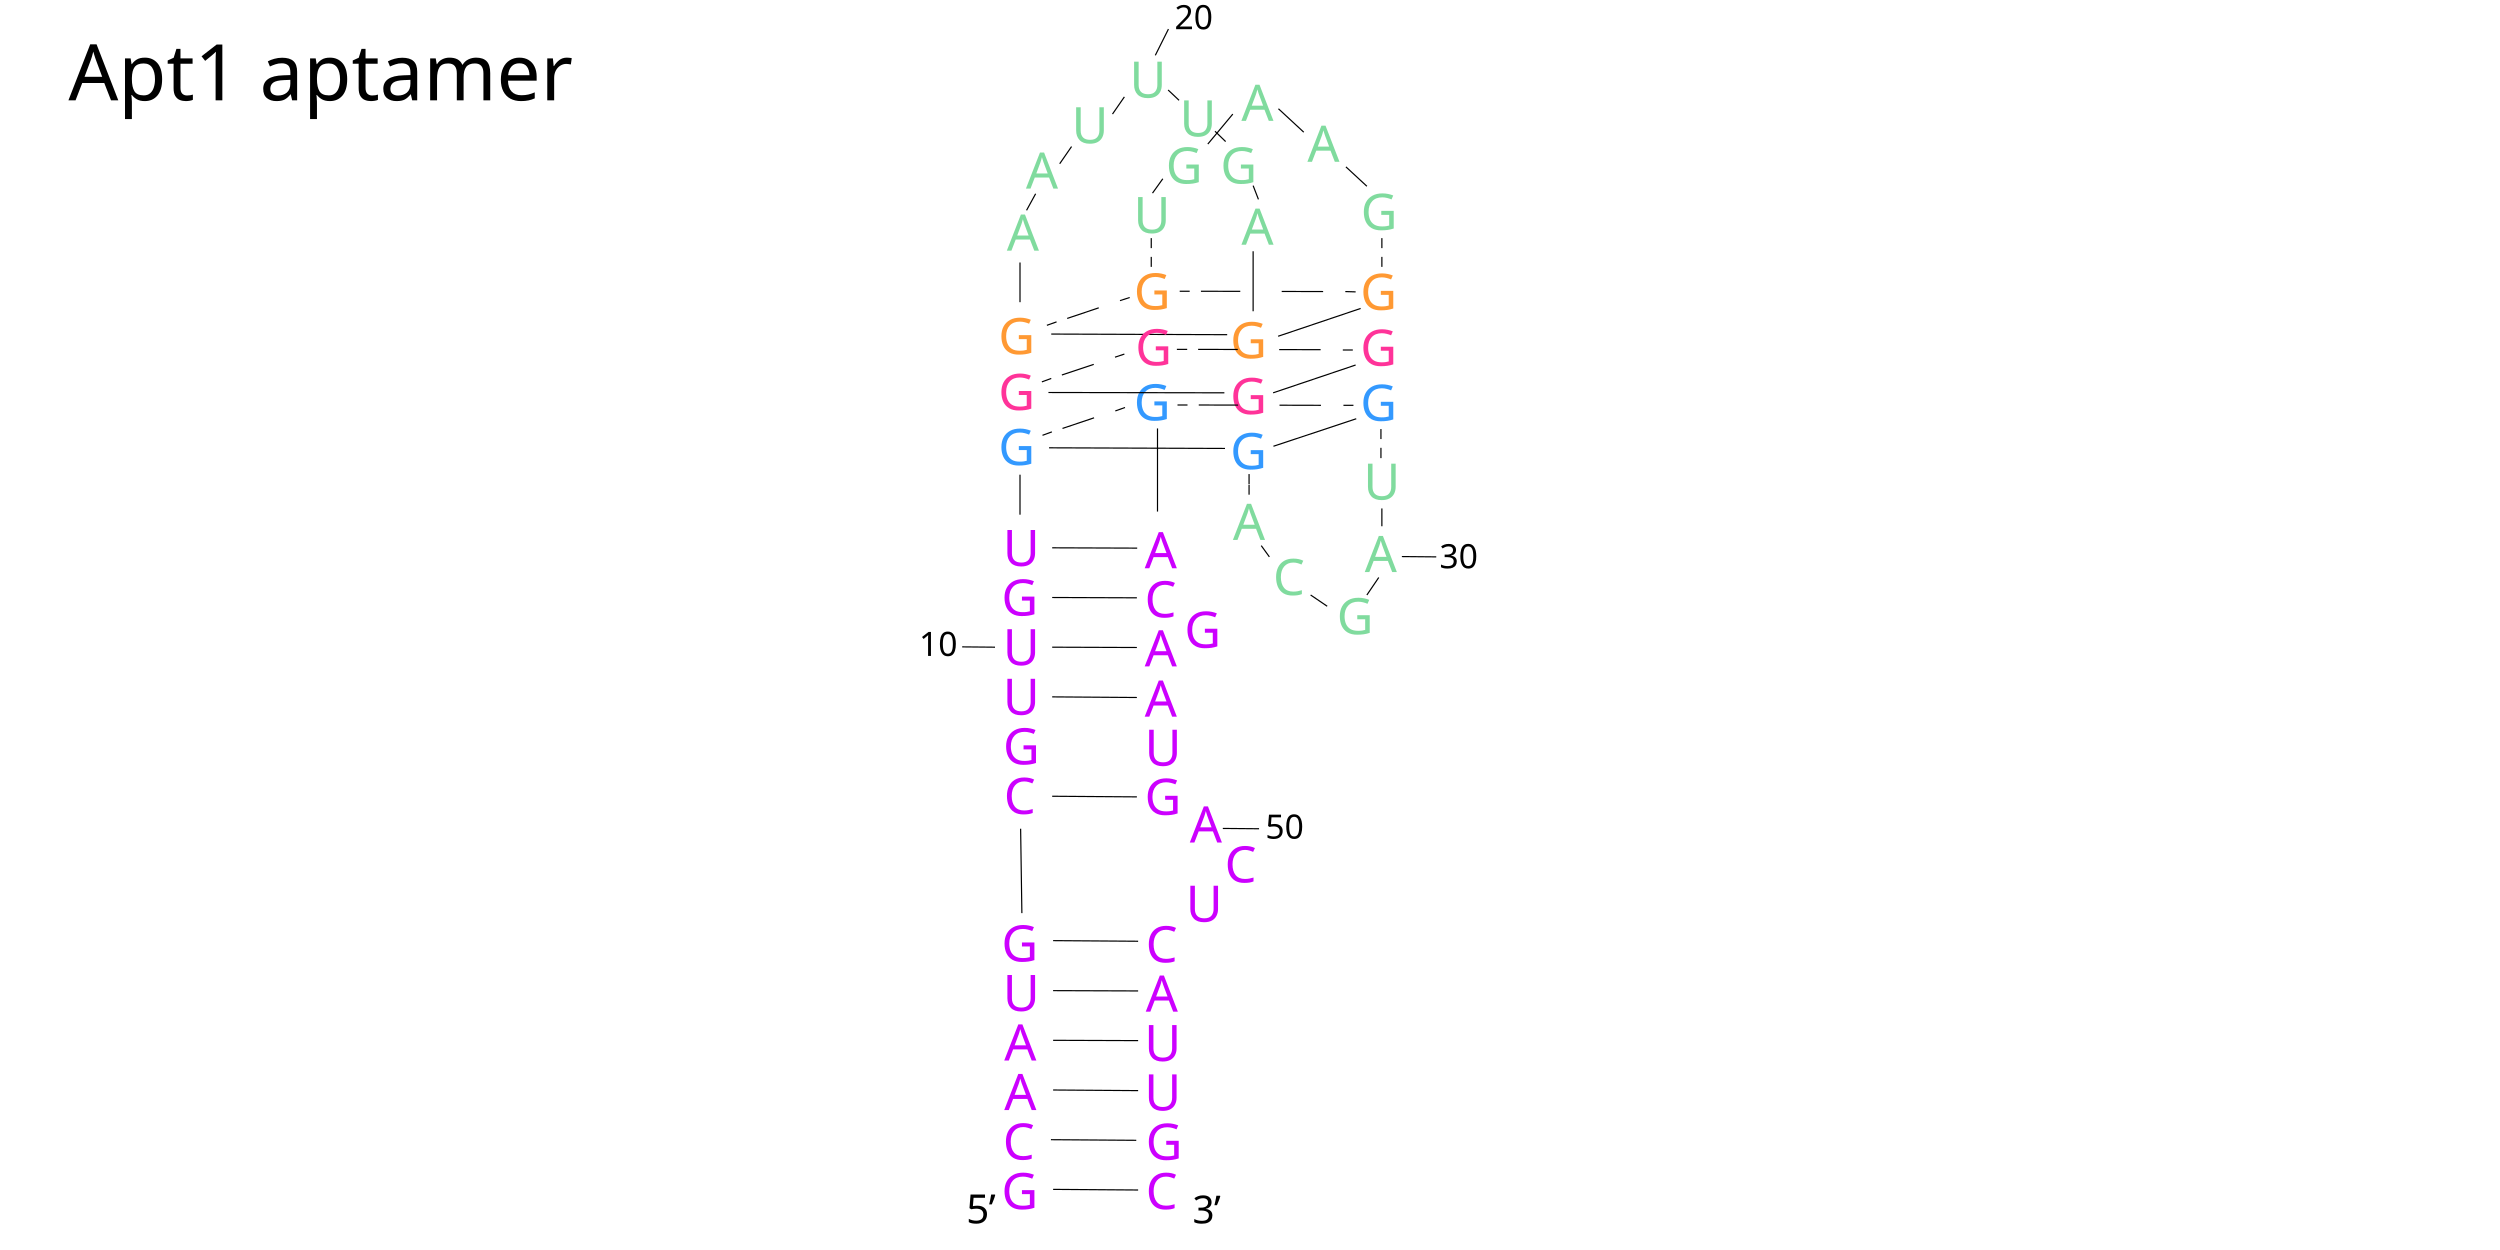
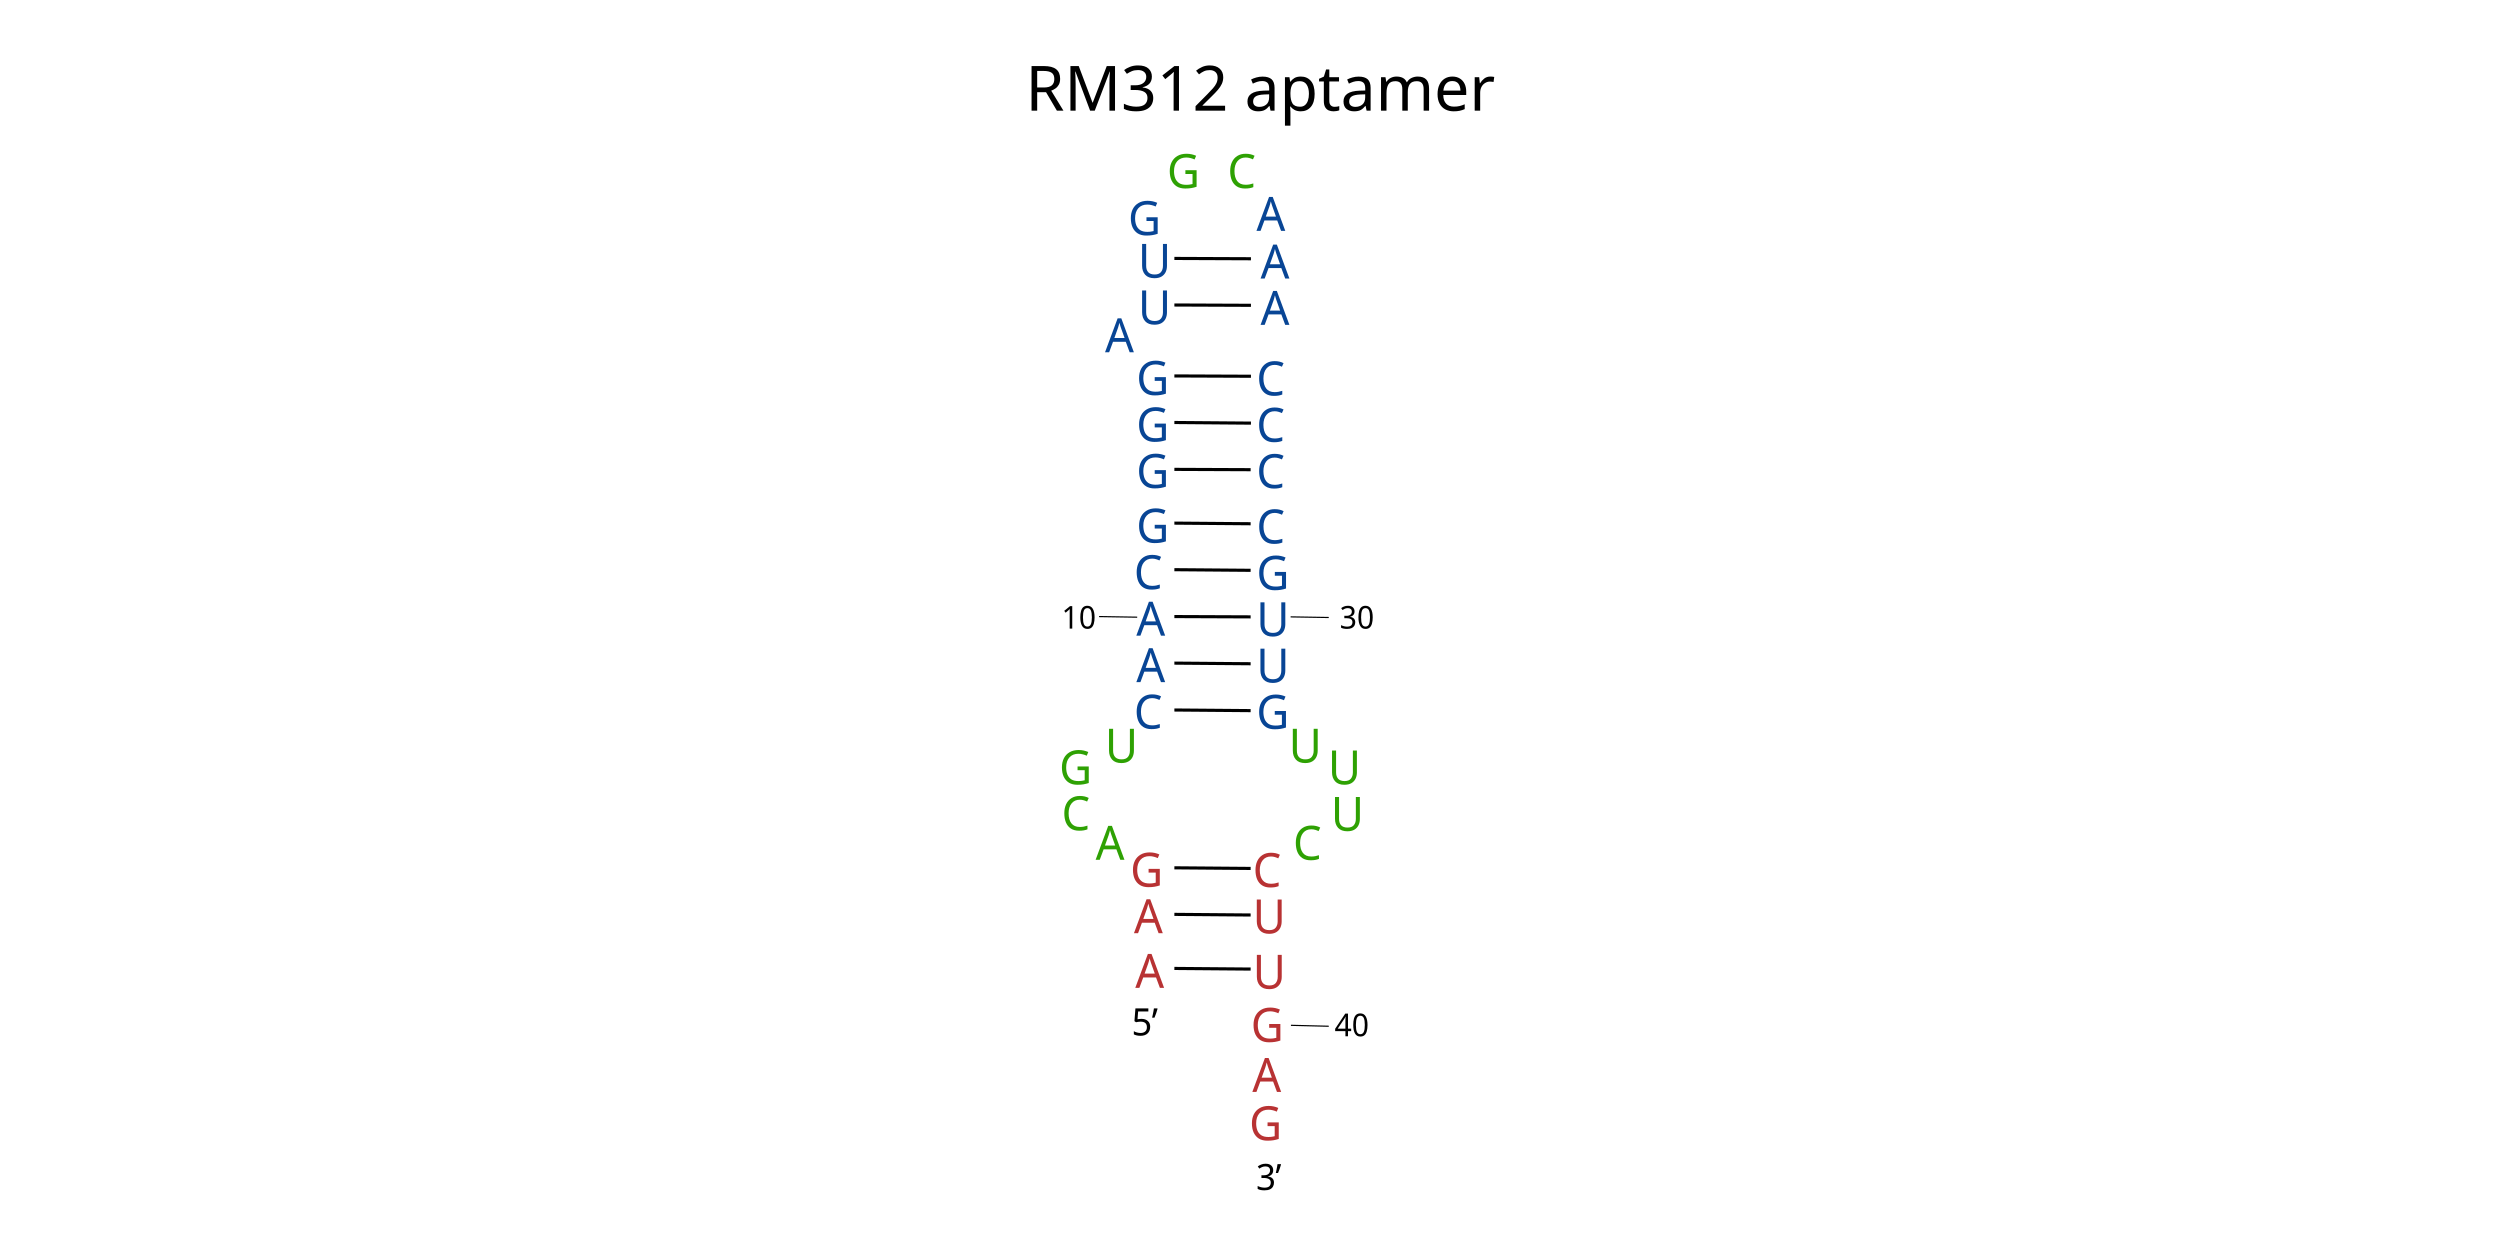
<svg xmlns="http://www.w3.org/2000/svg" version="1.1" id="图层_1" x="0px" y="0px" viewBox="0 0 800 400" style="enable-background:new 0 0 800 400;" xml:space="preserve">
  <style type="text/css">
- 	.st0{fill:#CC00FF;}
+ 	.st0{fill:#084595;}
	.st1{font-family:'ArialMT';}
- 	.st2{font-size:16.12px;}
- 	.st3{fill:none;stroke:#000000;stroke-width:0.38;stroke-miterlimit:3.05;}
- 	.st4{font-size:12.896px;}
- 	.st5{font-size:12.359px;}
- 	.st6{font-size:10.747px;}
- 	.st7{fill:#80DB9E;}
- 	.st8{letter-spacing:-1;}
- 	.st9{font-size:25px;}
- 	.st10{fill:#3399FF;}
- 	.st11{fill:#FF3399;}
- 	.st12{fill:#FF9933;}
- 	.st13{fill:none;stroke:#000000;stroke-width:0.38;stroke-miterlimit:3.05;stroke-dasharray:13.255,13.255;}
- 	.st14{fill:none;stroke:#000000;stroke-width:0.38;stroke-miterlimit:3.05;stroke-dasharray:13.28,13.28;}
+ 	.st2{font-size:15.135px;}
+ 	.st3{fill:none;stroke:#000000;stroke-miterlimit:3.05;}
+ 	.st4{font-size:12.108px;}
+ 	.st5{font-size:11.603px;}
+ 	.st6{font-size:10.09px;}
+ 	.st7{font-size:20px;}
+ 	.st8{fill:#B83233;}
+ 	.st9{fill:#2EA103;}
+ 	.st10{fill:none;stroke:#000000;stroke-width:0.38;stroke-miterlimit:3.05;}
</style>
-   <g id="ID000002">
-     <text transform="matrix(1 0 0 1 366.6382 386.9225)" class="st0 st1 st2">C</text>
-   </g>
-   <g id="ID000003">
-     <g>
-       <text transform="matrix(1 0 0 1 379.4585 294.9576)" class="st0 st1 st2">U</text>
-     </g>
-   </g>
-   <g id="ID000006">
-     <text transform="matrix(1 0 0 1 320.4634 386.9225)" class="st0 st1 st2">G</text>
-   </g>
-   <g id="ID000007">
-     <line class="st3" x1="364.2" y1="380.8" x2="337" y2="380.6" />
-   </g>
  <g id="ID000010">
    <g>
-       <text transform="matrix(1 0 0 1 366.6382 307.943)" class="st0 st1 st2">C</text>
+       <text transform="matrix(0.9556 0 0 1 403.3828 89.1283)" class="st0 st1 st2">A</text>
    </g>
  </g>
  <g id="ID000011">
    <g>
-       <text transform="matrix(1 0 0 1 321.354 339.3727)" class="st0 st1 st2">A</text>
+       <text transform="matrix(0.9556 0 0 1 363.624 126.3802)" class="st0 st1 st2">G</text>
    </g>
  </g>
  <g id="ID000019">
    <g>
-       <text transform="matrix(1 0 0 1 366.1919 339.5338)" class="st0 st1 st2">U</text>
+       <text transform="matrix(0.9556 0 0 1 402.043 126.5311)" class="st0 st1 st2">C</text>
    </g>
  </g>
  <g id="ID000020">
    <g>
-       <text transform="matrix(1 0 0 1 320.4634 307.6695)" class="st0 st1 st2">G</text>
+       <text transform="matrix(0.9556 0 0 1 364.1729 88.87)" class="st0 st1 st2">U</text>
    </g>
  </g>
  <g id="ID000021">
-     <line class="st3" x1="364.2" y1="301.2" x2="337" y2="301" />
+     <line class="st3" x1="400.3" y1="82.8" x2="375.8" y2="82.7" />
  </g>
  <g id="ID000022">
-     <line class="st3" x1="364.2" y1="333" x2="337" y2="332.9" />
+     <line class="st3" x1="400.3" y1="120.4" x2="375.8" y2="120.3" />
  </g>
  <g>
-     <text transform="matrix(1 0 0 1 309.2017 391.4625)" class="st1 st4">5</text>
-     <text transform="matrix(1 0 0 1 316.3745 391.4625)" class="st1 st4">’</text>
+     <text transform="matrix(0.9556 0 0 1 362.0967 331.3344)" class="st1 st4">5</text>
+     <text transform="matrix(0.9556 0 0 1 368.5332 331.3344)" class="st1 st4">’</text>
  </g>
  <g>
-     <text transform="matrix(1 0 0 1 381.603 391.4625)" class="st1 st5">3</text>
-     <text transform="matrix(1 0 0 1 388.4761 391.4625)" class="st1 st5">’</text>
+     <text transform="matrix(0.9556 0 0 1 401.9551 380.7992)" class="st1 st5">3</text>
+     <text transform="matrix(0.9556 0 0 1 408.1211 380.7992)" class="st1 st5">’</text>
  </g>
  <g id="ID000002-2">
-     <text transform="matrix(1 0 0 1 366.6382 371.1246)" class="st0 st1 st2">G</text>
+     <g>
+       <text transform="matrix(0.9556 0 0 1 402.041 156.1908)" class="st0 st1 st2">C</text>
+     </g>
  </g>
  <g id="ID000006-2">
-     <text transform="matrix(1 0 0 1 320.9126 371.0709)" class="st0 st1 st2">C</text>
+     <g>
+       <text transform="matrix(0.9556 0 0 1 363.624 156.14)" class="st0 st1 st2">G</text>
+     </g>
  </g>
  <g id="ID000002-3">
    <g>
-       <text transform="matrix(1 0 0 1 366.1919 355.3316)" class="st0 st1 st2">U</text>
+       <text transform="matrix(0.9556 0 0 1 402.043 141.3641)" class="st0 st1 st2">C</text>
    </g>
  </g>
  <g id="ID000006-3">
-     <text transform="matrix(1 0 0 1 321.354 355.2193)" class="st0 st1 st2">A</text>
+     <g>
+       <text transform="matrix(0.9556 0 0 1 363.624 141.2577)" class="st0 st1 st2">G</text>
+     </g>
  </g>
  <g id="ID000007-3">
-     <line class="st3" x1="364.2" y1="349" x2="337" y2="348.8" />
+     <line class="st3" x1="400.3" y1="135.4" x2="375.8" y2="135.2" />
  </g>
  <g id="ID000011-2">
    <g>
-       <text transform="matrix(1 0 0 1 366.6382 323.7408)" class="st0 st1 st2">A</text>
+       <text transform="matrix(0.9556 0 0 1 403.3828 103.9593)" class="st0 st1 st2">A</text>
    </g>
  </g>
  <g id="ID000019-2">
    <g>
-       <text transform="matrix(1 0 0 1 320.9126 323.5211)" class="st0 st1 st2">U</text>
+       <text transform="matrix(0.9556 0 0 1 364.1729 103.7528)" class="st0 st1 st2">U</text>
    </g>
  </g>
  <g id="ID000022-2">
-     <line class="st3" x1="364.2" y1="317.1" x2="337" y2="317" />
-   </g>
-   <g id="ID000019-3">
-     <g>
-       <text transform="matrix(1 0 0 1 366.3071 229.3355)" class="st0 st1 st2">A</text>
-     </g>
-   </g>
-   <g id="ID000002-4">
-     <g>
-       <text transform="matrix(1 0 0 1 366.2827 260.7379)" class="st0 st1 st2">G</text>
-     </g>
-   </g>
-   <g id="ID000006-4">
-     <g>
-       <text transform="matrix(1 0 0 1 321.2358 260.4635)" class="st0 st1 st2">C</text>
-     </g>
-   </g>
-   <g id="ID000002-5">
-     <g>
-       <text transform="matrix(1 0 0 1 366.2827 245.0367)" class="st0 st1 st2">U</text>
-     </g>
-   </g>
-   <g id="ID000006-5">
-     <g>
-       <text transform="matrix(1 0 0 1 320.9702 244.5943)" class="st0 st1 st2">G</text>
-     </g>
+     <line class="st3" x1="400.3" y1="97.7" x2="375.8" y2="97.6" />
  </g>
  <g id="ID000018">
-     <text transform="matrix(1 0 0 1 294.094 209.8981)" class="st1 st6">10</text>
-   </g>
-   <g id="ID000003-2">
-     <g>
-       <text transform="matrix(1 0 0 1 366.2827 197.5435)" class="st0 st1 st2">C</text>
-     </g>
-   </g>
-   <g id="ID000005-5">
-     <g>
-       <text transform="matrix(1 0 0 1 320.4634 196.9869)" class="st0 st1 st2">G</text>
-     </g>
-   </g>
-   <g id="ID000008-3">
- </g>
-   <g id="ID000010-2">
-     <g>
-       <text transform="matrix(1 0 0 1 366.3071 213.2447)" class="st0 st1 st2">A</text>
-     </g>
-   </g>
-   <g id="ID000020-3">
-     <g>
-       <text transform="matrix(1 0 0 1 320.9126 212.856)" class="st0 st1 st2">U</text>
-     </g>
-   </g>
-   <g id="ID000021-2">
- </g>
-   <g id="ID000003-3">
-     <g>
-       <text transform="matrix(1 0 0 1 366.3071 181.8375)" class="st0 st1 st2">A</text>
-     </g>
-   </g>
-   <g id="ID000005-6">
-     <g>
-       <text transform="matrix(1 0 0 1 320.9126 181.1168)" class="st0 st1 st2">U</text>
-     </g>
-   </g>
-   <g id="ID000008-4">
- </g>
-   <g id="ID000018-2">
-     <text transform="matrix(1 0 0 1 375.8435 9.3466)" class="st1 st6">20</text>
+     <text transform="matrix(0.9556 0 0 1 339.7021 201.1595)" class="st1 st6">10</text>
  </g>
  <g id="ID000010-3">
-     <text transform="matrix(1 0 0 1 322.1851 80.2193)" class="st7 st1 st2 st8">A</text>
-   </g>
-   <g id="ID000011-7">
-     <g>
-       <text transform="matrix(1 0 0 1 378.9985 207.2818)" class="st0 st1 st2">G</text>
-     </g>
-   </g>
-   <g id="ID000022-5">
-     <line class="st3" x1="392.7" y1="107.1" x2="336.4" y2="106.9" />
+     <text transform="matrix(0.9556 0 0 1 353.6094 112.7264)" class="st0 st1 st2">A</text>
+   </g>
+   <g id="ID000018-4">
+     <text transform="matrix(0.9556 0 0 1 427.042 331.601)" class="st1 st6">40</text>
  </g>
  <g>
-     <text transform="matrix(1 0 0 1 21.8999 32.101)" class="st1 st9">Apt1 aptamer</text>
-   </g>
-   <line class="st3" x1="363.6" y1="364.9" x2="336.3" y2="364.7" />
-   <g id="ID000010_00000074404937730035786180000010507294167331999382_">
-     <g>
-       <text transform="matrix(1 0 0 1 391.8911 282.3766)" class="st0 st1 st2">C</text>
-     </g>
-   </g>
-   <g id="ID000011-2_00000111160096832023922400000001896691426624740272_">
-     <g>
-       <text transform="matrix(1 0 0 1 380.7319 269.6129)" class="st0 st1 st2">A</text>
-     </g>
-   </g>
-   <g id="ID000020-3_00000128471435943677373380000017110808404275872418_">
-     <g>
-       <text transform="matrix(1 0 0 1 320.9126 228.7252)" class="st0 st1 st2">U</text>
-     </g>
-   </g>
-   <line class="st3" x1="327" y1="292.2" x2="326.6" y2="265.2" />
+     <text transform="matrix(1 0 0 1 328.1613 35.42)" class="st1 st7">RM312 aptamer</text>
+   </g>
+   <line class="st3" x1="400.2" y1="150.3" x2="375.8" y2="150.2" />
  <g id="ID000011-7_00000001656864254149281750000016905507585269906621_">
-     <text transform="matrix(1 0 0 1 319.4653 148.8199)" class="st10 st1 st2">G</text>
+     <g>
+       <text transform="matrix(0.9556 0 0 1 400.251 333.3861)" class="st8 st1 st2">G</text>
+     </g>
  </g>
  <g id="ID000011-7_00000098928659705830176350000003099603124165738125_">
-     <text transform="matrix(1 0 0 1 362.8384 134.5221)" class="st10 st1 st2">G</text>
+     <text transform="matrix(0.9556 0 0 1 360.9873 75.2245)" class="st0 st1 st2">G</text>
  </g>
  <g id="ID000011-7_00000031888205945075074460000002806498525859700866_">
-     <text transform="matrix(1 0 0 1 319.4653 131.2037)" class="st11 st1 st2">G</text>
-   </g>
-   <g id="ID000011-7_00000047028150480475540290000017153090630286729368_">
-     <text transform="matrix(1 0 0 1 363.2935 116.9059)" class="st11 st1 st2">G</text>
-   </g>
-   <g id="ID000011-7_00000018203399366755812020000018367543473958264741_">
-     <text transform="matrix(1 0 0 1 319.4653 113.3258)" class="st12 st1 st2">G</text>
-   </g>
-   <g id="ID000011-7_00000150820956875234691330000011933413261761847681_">
-     <text transform="matrix(1 0 0 1 362.8384 99.0279)" class="st12 st1 st2">G</text>
-   </g>
-   <line class="st3" x1="363.9" y1="175.4" x2="336.7" y2="175.3" />
-   <line class="st3" x1="363.8" y1="255" x2="336.7" y2="254.8" />
-   <line class="st3" x1="363.8" y1="207.2" x2="336.7" y2="207.1" />
-   <line class="st3" x1="363.8" y1="223.2" x2="336.7" y2="223" />
-   <line class="st3" x1="363.8" y1="191.3" x2="336.7" y2="191.2" />
+     <text transform="matrix(0.9556 0 0 1 339.7021 265.6732)" class="st9 st1 st2">C</text>
+   </g>
  <g id="ID000011-7_00000121995113711765375800000014629147691550010807_">
-     <text transform="matrix(1 0 0 1 393.6733 150.1295)" class="st10 st1 st2">G</text>
-   </g>
-   <g id="ID000011-7_00000143616142387956685280000011780038945438990984_">
-     <text transform="matrix(1 0 0 1 435.3008 134.6539)" class="st10 st1 st2">G</text>
-   </g>
-   <g id="ID000011-7_00000052083376708872538060000015365428133582118553_">
-     <text transform="matrix(1 0 0 1 393.6733 132.5143)" class="st11 st1 st2">G</text>
-   </g>
-   <g id="ID000011-7_00000034074112967903097030000009625431573026278549_">
-     <text transform="matrix(1 0 0 1 435.3008 117.0367)" class="st11 st1 st2">G</text>
+     <text transform="matrix(0.9556 0 0 1 373.4434 60.1712)" class="st9 st1 st2">G</text>
  </g>
  <g id="ID000011-7_00000118379529532524195510000011303582184451783063_">
-     <text transform="matrix(1 0 0 1 435.3008 99.1588)" class="st12 st1 st2">G</text>
-   </g>
-   <g id="ID000011-7_00000043421751734542164310000001027488968244224925_">
-     <text transform="matrix(1 0 0 1 393.6724 114.6353)" class="st12 st1 st2">G</text>
-   </g>
-   <line class="st3" x1="391.8" y1="125.7" x2="335.5" y2="125.6" />
-   <line class="st3" x1="392" y1="143.5" x2="335.7" y2="143.3" />
-   <g>
-     <g>
-       <line class="st3" x1="433.8" y1="93.4" x2="430.5" y2="93.3" />
-       <line class="st13" x1="423.4" y1="93.3" x2="384.3" y2="93.2" />
-       <line class="st3" x1="380.7" y1="93.2" x2="377.5" y2="93.2" />
-     </g>
-   </g>
-   <g>
-     <g>
-       <line class="st3" x1="432.9" y1="112" x2="429.7" y2="112" />
-       <line class="st13" x1="422.6" y1="111.9" x2="383.4" y2="111.8" />
-       <line class="st3" x1="379.9" y1="111.8" x2="376.6" y2="111.8" />
-     </g>
-   </g>
-   <g>
-     <g>
-       <line class="st3" x1="433.1" y1="129.7" x2="429.9" y2="129.7" />
-       <line class="st13" x1="422.7" y1="129.7" x2="383.6" y2="129.6" />
-       <line class="st3" x1="380" y1="129.6" x2="376.8" y2="129.6" />
-     </g>
-   </g>
-   <line class="st3" x1="435.4" y1="98.7" x2="409" y2="107.6" />
-   <line class="st3" x1="433.8" y1="116.8" x2="407.4" y2="125.7" />
-   <line class="st3" x1="434" y1="134" x2="407.5" y2="142.8" />
-   <g>
-     <g>
-       <line class="st3" x1="361.5" y1="95.2" x2="358.4" y2="96.2" />
-       <line class="st14" x1="351.6" y1="98.5" x2="341.5" y2="101.9" />
-       <line class="st3" x1="338.1" y1="103" x2="335" y2="104.1" />
-     </g>
-   </g>
-   <g>
-     <g>
-       <line class="st3" x1="359.8" y1="113.3" x2="356.8" y2="114.3" />
-       <line class="st14" x1="350" y1="116.6" x2="339.8" y2="120" />
-       <line class="st3" x1="336.4" y1="121.1" x2="333.4" y2="122.2" />
-     </g>
-   </g>
-   <g>
-     <g>
-       <line class="st3" x1="360" y1="130.4" x2="356.9" y2="131.5" />
-       <line class="st14" x1="350.1" y1="133.7" x2="340" y2="137.1" />
-       <line class="st3" x1="336.6" y1="138.2" x2="333.6" y2="139.3" />
-     </g>
+     <text transform="matrix(0.9556 0 0 1 338.9355 250.972)" class="st9 st1 st2">G</text>
  </g>
  <g id="ID000003-3_00000101815944710184993320000007387597264288615310_">
-     <text transform="matrix(1 0 0 1 394.5269 172.774)" class="st7 st1 st2">A</text>
+     <text transform="matrix(0.9556 0 0 1 350.6016 275.1332)" class="st9 st1 st2">A</text>
  </g>
  <g id="ID000002-5_00000072992437213399590100000017887656281901881789_">
-     <text transform="matrix(1 0 0 1 436.2979 159.8824)" class="st7 st1 st2 st8">U</text>
+     <text transform="matrix(0.9556 0 0 1 353.5938 244.0277)" class="st9 st1 st2">U</text>
  </g>
  <g id="ID000003-2_00000054229481154386022080000004493899882504561291_">
-     <text transform="matrix(1 0 0 1 407.3643 190.4244)" class="st7 st1 st2">C</text>
-   </g>
-   <g id="ID000011-7_00000109004500914566102200000006596312462129887112_">
-     <text transform="matrix(1 0 0 1 427.7627 202.9518)" class="st7 st1 st2">G</text>
-   </g>
-   <g id="ID000003-3_00000060715140892567148010000007745697493201472673_">
-     <text transform="matrix(1 0 0 1 436.7158 183.065)" class="st7 st1 st2">A</text>
+     <text transform="matrix(0.9556 0 0 1 392.7764 60.1712)" class="st9 st1 st2">C</text>
  </g>
  <g id="ID000010-3_00000085933542796832387090000014555899659499819392_">
-     <text transform="matrix(1 0 0 1 328.2925 60.3629)" class="st7 st1 st2 st8">A</text>
+     <text transform="matrix(0.9556 0 0 1 402.0635 73.8822)" class="st0 st1 st2">A</text>
  </g>
  <g id="ID000002-5_00000006707818477016272130000012462345448572972946_">
-     <text transform="matrix(1 0 0 1 342.9126 45.8385)" class="st7 st1 st2 st8">U</text>
+     <text transform="matrix(0.9556 0 0 1 424.9482 250.972)" class="st9 st1 st2">U</text>
  </g>
  <g id="ID000002-5_00000092438576145467586130000014460012776208815518_">
-     <text transform="matrix(1 0 0 1 361.4604 31.2477)" class="st7 st1 st2 st8">U</text>
-   </g>
-   <g id="ID000002-5_00000045611039169557366190000014439078443582283943_">
-     <text transform="matrix(1 0 0 1 377.4722 43.6432)" class="st7 st1 st2 st8">U</text>
+     <text transform="matrix(0.9556 0 0 1 425.8994 265.8539)" class="st9 st1 st2">U</text>
  </g>
  <g id="ID000011-7_00000077318648957570531480000007597351410233953948_">
-     <text transform="matrix(1 0 0 1 390.5249 58.7262)" class="st7 st1 st2">G</text>
+     <g>
+       <text transform="matrix(0.9556 0 0 1 399.7334 364.8676)" class="st8 st1 st2">G</text>
+     </g>
  </g>
  <g id="ID000003-3_00000144326044046042324900000016596643883273115060_">
-     <text transform="matrix(1 0 0 1 397.2554 78.3131)" class="st7 st1 st2">A</text>
-   </g>
-   <g id="ID000010-3_00000011734193457403607140000007400914121417235633_">
-     <text transform="matrix(1 0 0 1 397.23 38.6803)" class="st7 st1 st2 st8">A</text>
-   </g>
-   <g id="ID000010-3_00000127725669177347790500000013289039194215785376_">
-     <text transform="matrix(1 0 0 1 418.3584 51.7818)" class="st7 st1 st2 st8">A</text>
+     <g>
+       <text transform="matrix(0.9556 0 0 1 400.7441 349.4252)" class="st8 st1 st2">A</text>
+     </g>
  </g>
  <g id="ID000002-5_00000057833763040668163750000002837820558773165233_">
-     <text transform="matrix(1 0 0 1 362.7339 74.5758)" class="st7 st1 st2 st8">U</text>
-   </g>
-   <g id="ID000011-7_00000011004274235461962780000015716828338839984001_">
-     <text transform="matrix(1 0 0 1 373.0669 58.7252)" class="st7 st1 st2">G</text>
-   </g>
-   <g id="ID000011-7_00000138563115643055341580000004665211752566838451_">
-     <text transform="matrix(1 0 0 1 435.4424 73.5572)" class="st7 st1 st2">G</text>
-   </g>
-   <line class="st3" x1="326.4" y1="164.7" x2="326.4" y2="151.9" />
-   <line class="st3" x1="370.4" y1="163.7" x2="370.4" y2="137.1" />
-   <line class="st3" x1="326.4" y1="96.7" x2="326.4" y2="84" />
-   <g>
-     <g>
-       <line class="st3" x1="368.4" y1="85.4" x2="368.4" y2="82.2" />
-       <line class="st3" x1="368.4" y1="79.4" x2="368.4" y2="76.2" />
-     </g>
-   </g>
-   <g>
-     <g>
-       <line class="st3" x1="442.2" y1="85.4" x2="442.2" y2="82.2" />
-       <line class="st3" x1="442.2" y1="79.4" x2="442.2" y2="76.2" />
-     </g>
-   </g>
-   <g>
-     <g>
-       <line class="st3" x1="441.9" y1="146.6" x2="441.9" y2="143.3" />
-       <line class="st3" x1="441.9" y1="140.5" x2="441.9" y2="137.3" />
-     </g>
-   </g>
-   <g>
-     <g>
-       <line class="st3" x1="399.7" y1="158.3" x2="399.7" y2="155.1" />
-       <line class="st3" x1="399.7" y1="154.9" x2="399.7" y2="151.7" />
-     </g>
-   </g>
-   <line class="st3" x1="328.5" y1="67.3" x2="331.4" y2="62" />
-   <line class="st3" x1="339.1" y1="52.4" x2="342.9" y2="46.9" />
-   <line class="st3" x1="356" y1="36.5" x2="359.8" y2="31" />
-   <line class="st3" x1="437.4" y1="190.4" x2="441.2" y2="184.8" />
-   <line class="st3" x1="419.4" y1="190.4" x2="424.7" y2="194" />
-   <line class="st3" x1="403.6" y1="174.6" x2="406.2" y2="178.2" />
-   <line class="st3" x1="442.2" y1="162.7" x2="442.2" y2="168.4" />
-   <line class="st3" x1="368.8" y1="61.8" x2="372.1" y2="57.2" />
-   <line class="st3" x1="386.5" y1="46.1" x2="394.5" y2="36.5" />
-   <line class="st3" x1="409.1" y1="34.8" x2="417.2" y2="42.3" />
-   <line class="st3" x1="430.7" y1="53.4" x2="437.4" y2="59.6" />
-   <line class="st3" x1="373.8" y1="28.8" x2="377.3" y2="32.1" />
-   <line class="st3" x1="388.8" y1="42" x2="392.2" y2="45.3" />
-   <line class="st3" x1="401" y1="59.4" x2="402.7" y2="63.8" />
-   <line class="st3" x1="401" y1="99.6" x2="401" y2="80.4" />
+     <text transform="matrix(0.9556 0 0 1 412.4033 244.0287)" class="st9 st1 st2">U</text>
+   </g>
  <g id="ID000018-2_00000070100528532391322640000017763762924123778987_">
-     <text transform="matrix(1 0 0 1 460.6328 181.8375)" class="st1 st6">30</text>
-   </g>
-   <g id="ID000018-2_00000008835149228232146570000006865707238134902704_">
-     <text transform="matrix(1 0 0 1 404.9254 268.3676)" class="st1 st6">50</text>
-   </g>
-   <line class="st3" x1="318.4" y1="207.1" x2="307.9" y2="207" />
-   <line class="st3" x1="402.9" y1="265.2" x2="391.3" y2="265.1" />
-   <line class="st3" x1="459.6" y1="178.2" x2="448.6" y2="178.1" />
-   <line class="st3" x1="373.9" y1="9.3" x2="369.7" y2="17.7" />
+     <text transform="matrix(0.9556 0 0 1 428.7041 201.1595)" class="st1 st6">30</text>
+   </g>
+   <g id="ID000010_00000176722542374336145090000003334689978784708772_">
+     <g>
+       <text transform="matrix(0.9556 0 0 1 402.0635 173.8978)" class="st0 st1 st2">C</text>
+     </g>
+   </g>
+   <g id="ID000011_00000049189737659549333460000005095410538341730949_">
+     <g>
+       <text transform="matrix(0.9556 0 0 1 363.625 203.4056)" class="st0 st1 st2">A</text>
+     </g>
+   </g>
+   <g id="ID000019_00000085971779414069015490000016311144704692737198_">
+     <g>
+       <text transform="matrix(0.9556 0 0 1 402.041 203.557)" class="st0 st1 st2">U</text>
+     </g>
+   </g>
+   <g id="ID000020_00000116950649535252594470000009873542951426612669_">
+     <g>
+       <text transform="matrix(0.9556 0 0 1 363.624 173.6405)" class="st0 st1 st2">G</text>
+     </g>
+   </g>
+   <g id="ID000021_00000124882239184893783650000007998472598615472771_">
+     <line class="st3" x1="400.2" y1="167.6" x2="375.8" y2="167.4" />
+   </g>
+   <g id="ID000022_00000169549147316234875150000004277368790924478645_">
+     <line class="st3" x1="400.2" y1="197.4" x2="375.8" y2="197.3" />
+   </g>
+   <g id="ID000002-2_00000167392987918713036190000012362197529736073117_">
+     <g>
+       <g>
+         <text transform="matrix(0.9556 0 0 1 402.041 233.2162)" class="st0 st1 st2">G</text>
+       </g>
+     </g>
+   </g>
+   <g id="ID000006-2_00000145028021118414364370000018296314863421196430_">
+     <g>
+       <g>
+         <text transform="matrix(0.9556 0 0 1 362.8535 233.1654)" class="st0 st1 st2">C</text>
+       </g>
+     </g>
+   </g>
+   <g id="ID000002-3_00000116958098007245652440000005410577755698676633_">
+     <g>
+       <text transform="matrix(0.9556 0 0 1 402.041 218.389)" class="st0 st1 st2">U</text>
+     </g>
+   </g>
+   <g id="ID000006-3_00000098179850817188313320000002461420292486185640_">
+     <g>
+       <text transform="matrix(0.9556 0 0 1 363.625 218.2836)" class="st0 st1 st2">A</text>
+     </g>
+   </g>
+   <g id="ID000007-3_00000010286284958038129720000012305162847506109573_">
+     <line class="st3" x1="400.2" y1="212.4" x2="375.8" y2="212.2" />
+   </g>
+   <g id="ID000011-2_00000170259064143289508580000012416556640225659020_">
+     <g>
+       <text transform="matrix(0.9556 0 0 1 402.0635 188.7303)" class="st0 st1 st2">G</text>
+     </g>
+   </g>
+   <g id="ID000019-2_00000157290909895184035540000010366041915449130147_">
+     <g>
+       <text transform="matrix(0.9556 0 0 1 362.8535 188.5233)" class="st0 st1 st2">C</text>
+     </g>
+   </g>
+   <g id="ID000022-2_00000059297588245899960000000012196183222750462645_">
+     <line class="st3" x1="400.2" y1="182.5" x2="375.8" y2="182.3" />
+   </g>
+   <line class="st3" x1="400.2" y1="227.4" x2="375.8" y2="227.2" />
+   <g id="ID000019_00000078767151977169403490000005008446851744849045_">
+     <g>
+       <text transform="matrix(0.9556 0 0 1 413.7793 275.1332)" class="st9 st1 st2">C</text>
+     </g>
+   </g>
+   <g id="ID000002-2_00000042000946933046506570000018332222200564175276_">
+     <g>
+       <g>
+         <text transform="matrix(0.9556 0 0 1 400.875 298.6722)" class="st8 st1 st2">U</text>
+       </g>
+     </g>
+   </g>
+   <g id="ID000006-2_00000117678846998187458060000007366357040362262697_">
+     <g>
+       <text transform="matrix(0.9556 0 0 1 362.8643 298.6224)" class="st8 st1 st2">A</text>
+     </g>
+   </g>
+   <g id="ID000002-3_00000000209999699716835880000018356552176690322088_">
+     <g>
+       <g>
+         <text transform="matrix(0.9556 0 0 1 400.875 283.8451)" class="st8 st1 st2">C</text>
+       </g>
+     </g>
+   </g>
+   <g id="ID000006-3_00000009561016253133376010000003730254440173116806_">
+     <g>
+       <text transform="matrix(0.9556 0 0 1 361.666 283.7396)" class="st8 st1 st2">G</text>
+     </g>
+   </g>
+   <g id="ID000007-3_00000171680129666902254790000003183762301741593757_">
+     <line class="st3" x1="400.2" y1="277.9" x2="375.8" y2="277.7" />
+   </g>
+   <line class="st3" x1="400.2" y1="292.8" x2="375.8" y2="292.6" />
+   <g id="ID000010_00000029003954054954999110000008536713391676827833_">
+     <g>
+       <g>
+         <text transform="matrix(0.9556 0 0 1 400.8975 316.3793)" class="st8 st1 st2">U</text>
+       </g>
+     </g>
+   </g>
+   <g id="ID000020_00000174574306036092817440000013940261213981009817_">
+     <g>
+       <text transform="matrix(0.9556 0 0 1 363.2832 316.1234)" class="st8 st1 st2">A</text>
+     </g>
+   </g>
+   <g id="ID000021_00000165232799656611243050000008695188942005499305_">
+     <line class="st3" x1="400.2" y1="310.1" x2="375.8" y2="309.9" />
+   </g>
+   <g id="ID000022_1_">
+     <line class="st10" x1="363.9" y1="197.5" x2="351.7" y2="197.3" />
+   </g>
+   <g id="ID000022_2_">
+     <line class="st10" x1="425.2" y1="197.6" x2="413" y2="197.4" />
+   </g>
+   <g id="ID000022_3_">
+     <line class="st10" x1="425.2" y1="328.4" x2="413.1" y2="328.1" />
+   </g>
</svg>
